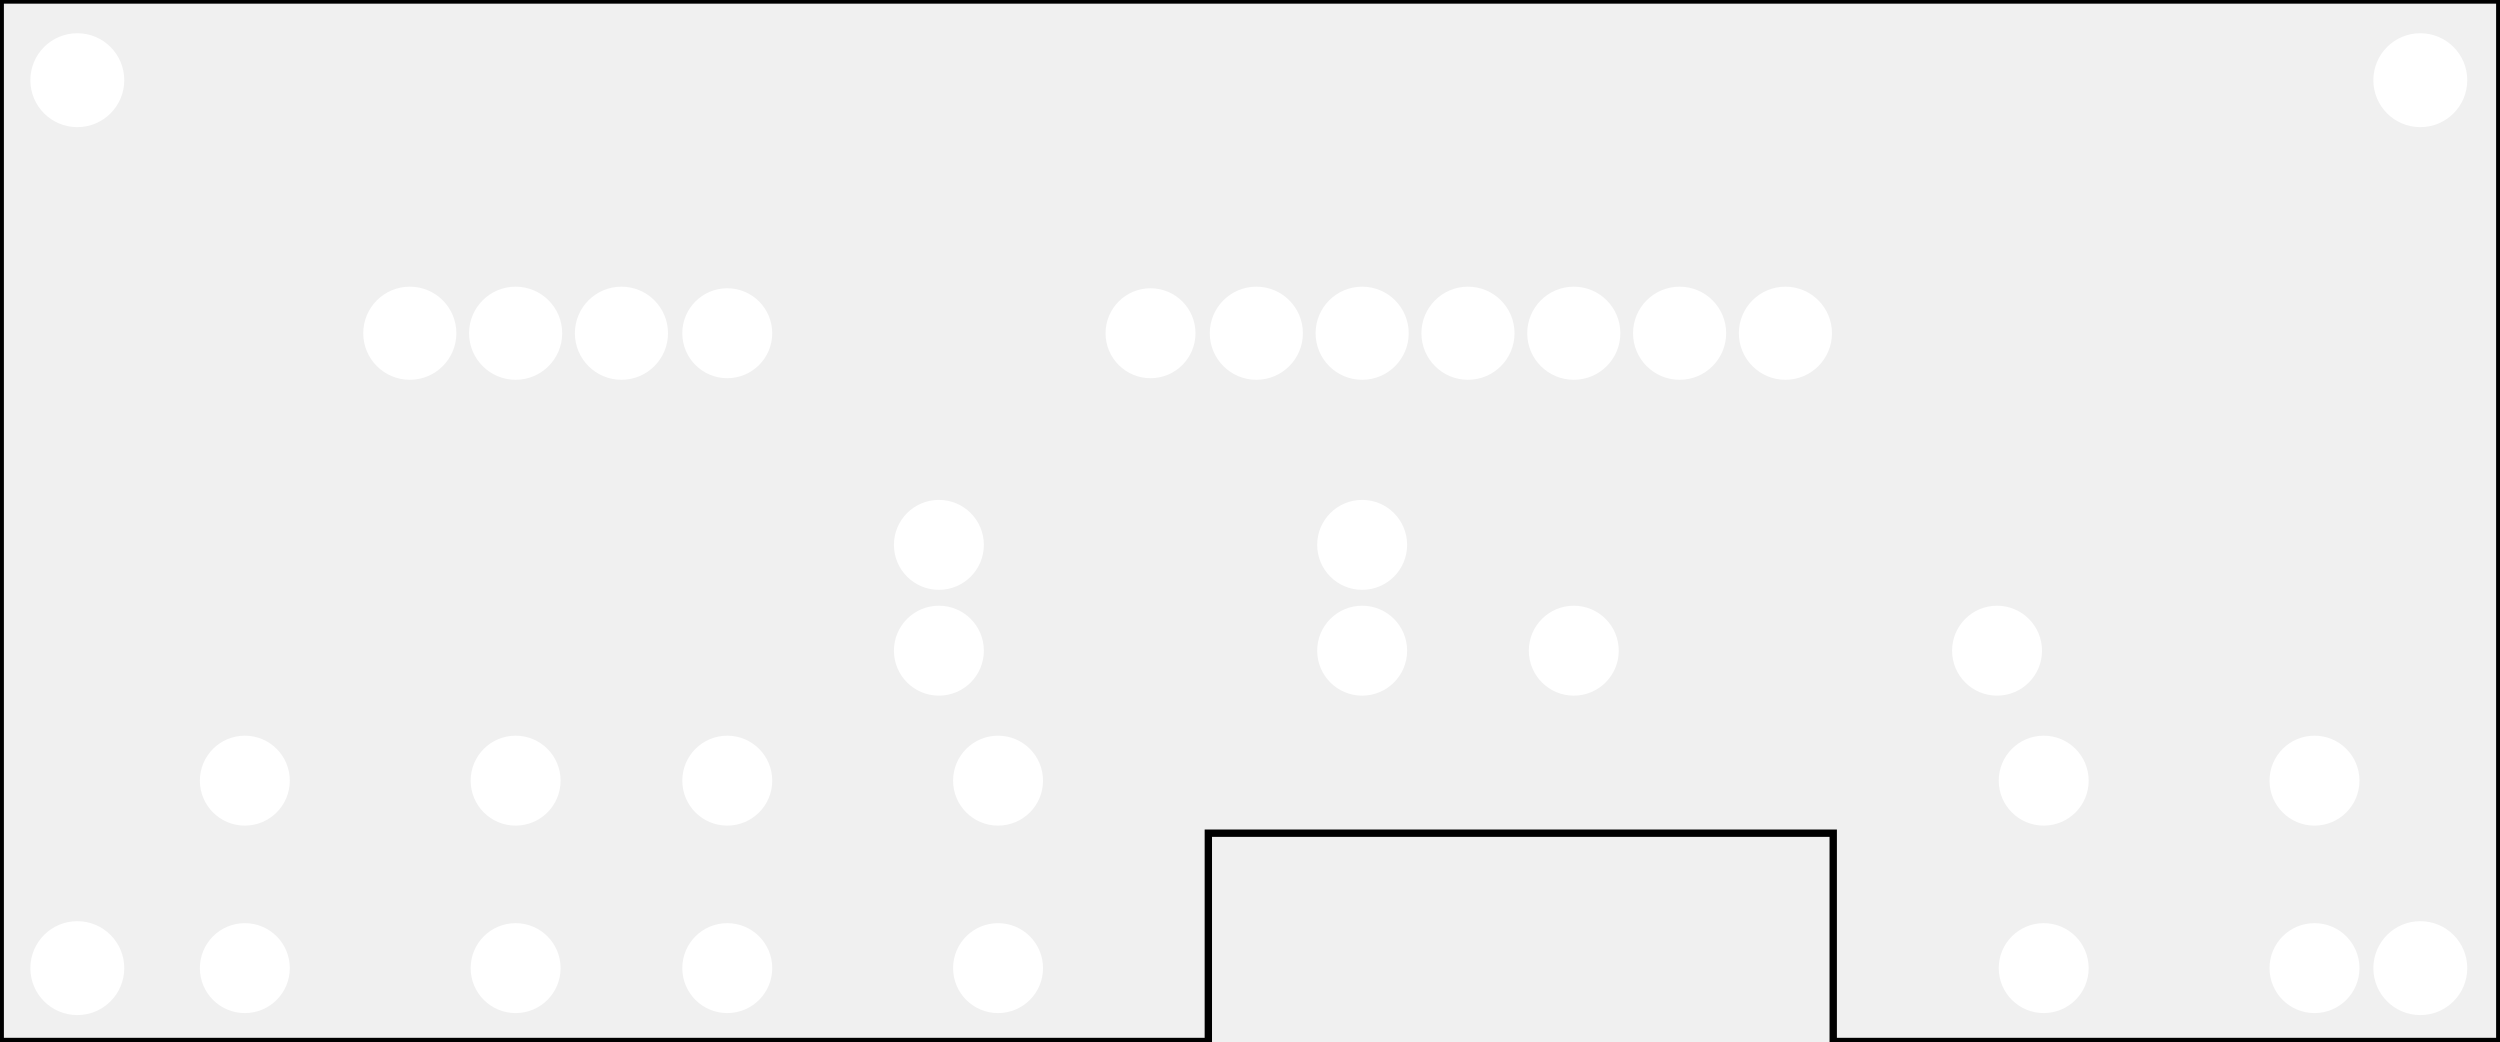
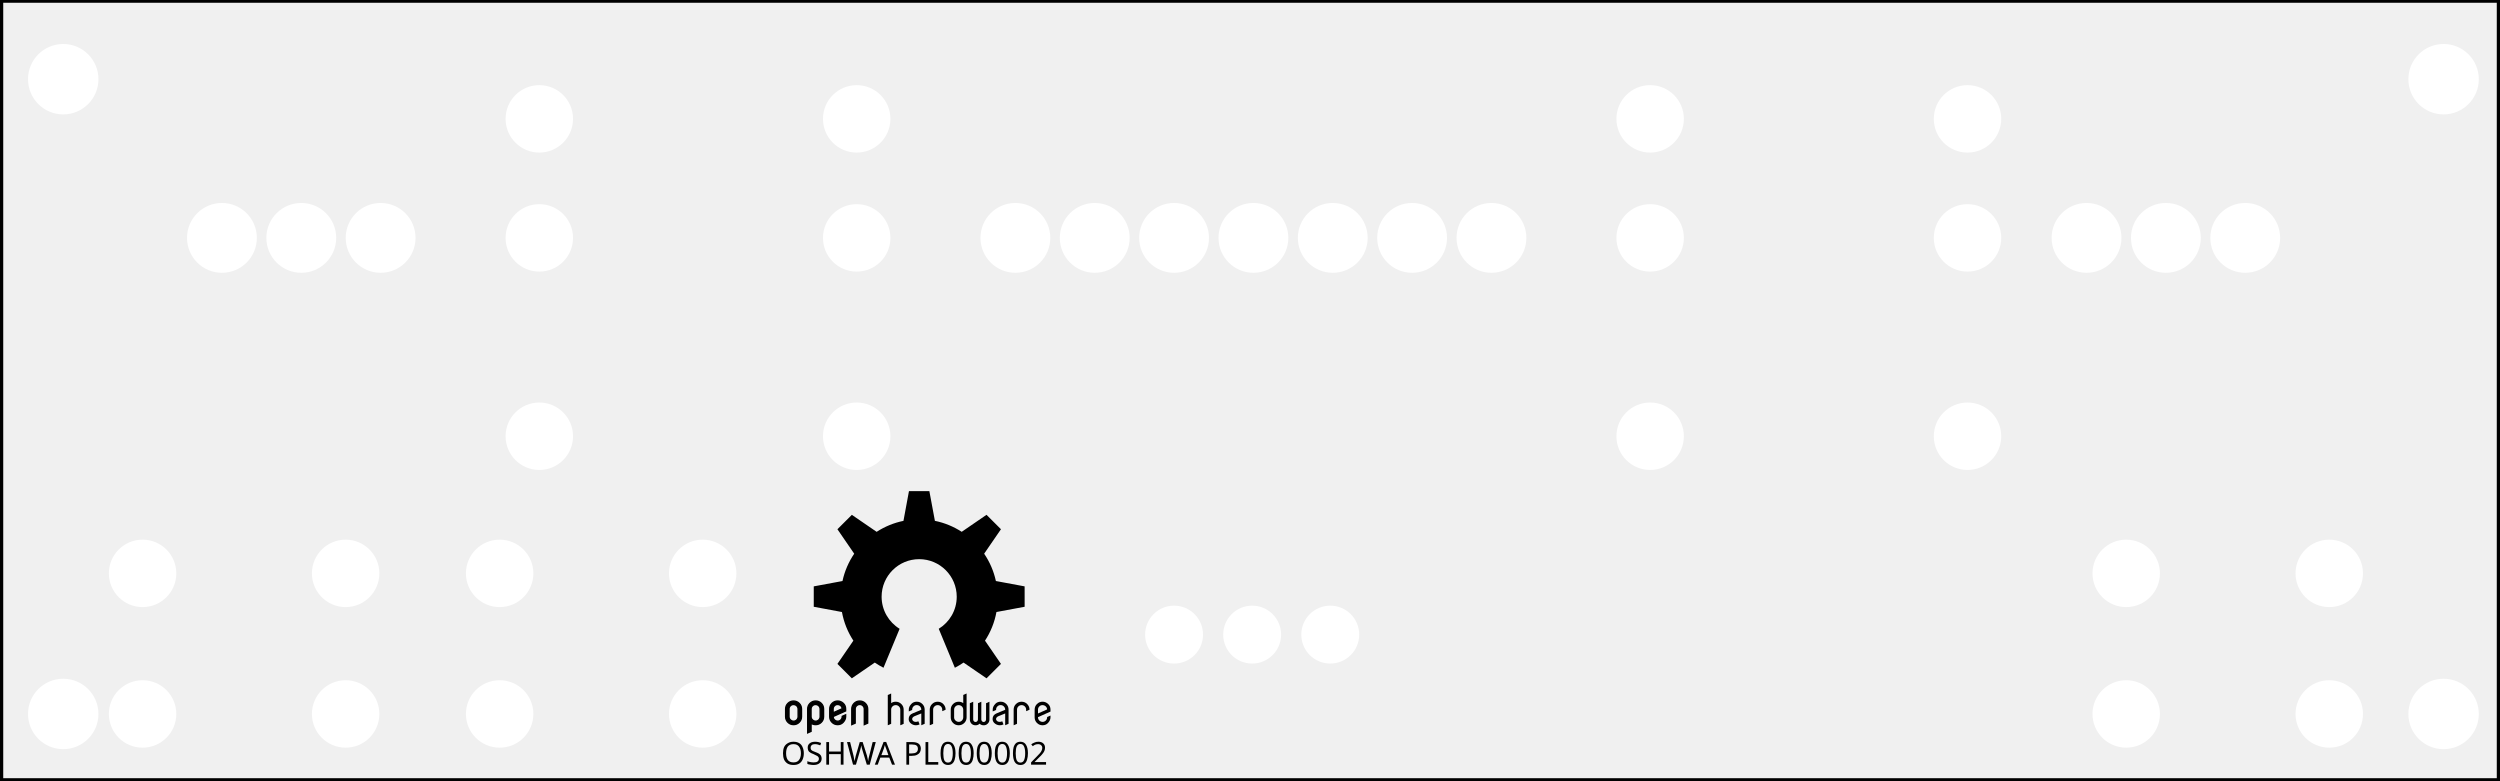
- <svg xmlns="http://www.w3.org/2000/svg" baseProfile="tiny" y="0in" x="0in" height="0.984in" width="2.362in" version="1.2" viewBox="0 0 170.078 70.866">
-   <g transform="matrix(-1, 0, 0, 1, 170.078, 0)">
-     <g partID="854390060">
-       <g transform="matrix(1, 0, 0, 1, 0, -771.024)">
+ <svg xmlns="http://www.w3.org/2000/svg" viewBox="0 0 226.772 70.866" x="0in" baseProfile="tiny" y="0in" version="1.2" width="3.15in" height="0.984in">
+   <g transform="matrix(-1, 0, 0, 1, 226.772, 0)">
+     <g partID="854477760">
+       <g transform="matrix(1, 0, 0, 1, 26.2205, -12.3809)">
        <g id="board">
          <g style="display:inline">
-             <path id="boardoutline" fill="none" d="m0,771.023,0,70.867,45.355,0,0,-14.173,42.519,0,0,14.173,82.204,0,0,-70.867,-170.078,0z" stroke-opacity="1" stroke-width="0.5" stroke="black" fill-opacity="1" style="stroke-miterlimit:4;stroke-dasharray:none;" />
+             <rect ry="2.22044e-15" stroke-width="0.5" id="boardoutline" x="-26.221" y="12.381" stroke="black" style="opacity:1;" width="226.772" height="70.866" fill="none" />
+           </g>
+         </g>
+       </g>
+     </g>
+     <g partID="854510760">
+       <g transform="translate(128.81,42.715)">
+         <g transform="matrix(-1, 0, 0, 1, 29.3934, 0)">
+           <g id="silkscreen0" _flipped_="1">
+             <g id="silkscreen0">
+               <path display="none" d="M173.403,80.382l-1.342,-0.25c-0.342,-0.063,-0.9,-0.167,-1.242,-0.229l-11.43,-2.125c-0.342,-0.065,-0.717,-0.384,-0.829,-0.715l-4.297,-10.021c-0.161,-0.31,-0.129,-0.796,0.066,-1.084L161.01,56.223c0.196,-0.287,0.518,-0.757,0.715,-1.044l0.772,-1.124c0.196,-0.287,0.156,-0.722,-0.091,-0.971l-0.964,-0.964l-0.894,-0.894l-2.795,-2.797l-0.896,-0.894l-2.794,-2.796l-0.896,-0.895l-0.964,-0.964c-0.248,-0.248,-0.682,-0.287,-0.969,-0.091l-1.126,0.77c-0.287,0.196,-0.756,0.518,-1.043,0.717L139.125,51.1c-0.286,0.196,-0.776,0.232,-1.088,0.079l-9.717,-3.976c-0.329,-0.111,-0.652,-0.48,-0.717,-0.821l-2.217,-11.913c-0.065,-0.344,-0.169,-0.9,-0.231,-1.243l-0.248,-1.342c-0.065,-0.342,-0.402,-0.62,-0.747,-0.62l-1.364,0l-1.264,0l-3.952,0l-1.264,0l-3.952,0l-1.264,0l-1.362,0c-0.35,0,-0.686,0.278,-0.747,0.621l-0.248,1.341c-0.065,0.343,-0.169,0.899,-0.23,1.243l-2.218,11.913c-0.065,0.342,-0.384,0.713,-0.717,0.821l-9.716,3.976c-0.311,0.153,-0.801,0.118,-1.088,-0.079L84.832,44.278c-0.287,-0.196,-0.756,-0.519,-1.043,-0.717l-1.125,-0.77c-0.287,-0.196,-0.722,-0.156,-0.969,0.091l-0.964,0.964l-0.896,0.895l-2.796,2.797l-0.894,0.894l-2.795,2.796l-0.896,0.894l-0.964,0.964c-0.248,0.248,-0.287,0.684,-0.091,0.971l0.77,1.124c0.196,0.287,0.518,0.757,0.717,1.044l6.681,9.733c0.196,0.288,0.227,0.774,0.067,1.083l-4.296,10.023c-0.116,0.326,-0.487,0.648,-0.829,0.714l-11.43,2.126c-0.343,0.064,-0.901,0.168,-1.243,0.228l-1.342,0.248c-0.342,0.065,-0.621,0.402,-0.621,0.749l0,1.365l0,1.264l0,3.951l0,1.264l0,3.949l0,1.264l0,1.365c0,0.349,0.28,0.685,0.622,0.747l1.341,0.248c0.343,0.065,0.9,0.169,1.243,0.232l11.088,2.064c0.342,0.064,0.707,0.386,0.812,0.717l4.266,10.663c0.153,0.312,0.118,0.802,-0.081,1.089l-6.278,9.149c-0.196,0.288,-0.519,0.757,-0.717,1.042l-0.77,1.126c-0.196,0.286,-0.156,0.722,0.091,0.969l0.965,0.964l0.895,0.895l2.797,2.797l0.894,0.894l2.795,2.795l0.896,0.894l0.965,0.964c0.247,0.247,0.683,0.286,0.97,0.091l1.124,-0.769c0.286,-0.196,0.755,-0.519,1.042,-0.717l8.951,-6.14c0.286,-0.196,0.768,-0.213,1.066,-0.038l1.859,1.046c0.305,0.166,0.81,0.43,1.12,0.587l1.924,0.986c0.31,0.158,0.672,0.024,0.805,-0.299l0.826,-1.995c0.133,-0.323,0.352,-0.847,0.483,-1.169l7.764,-18.763c0.134,-0.321,0.352,-0.847,0.483,-1.168l0.55,-1.329c0.133,-0.321,-0.002,-0.733,-0.3,-0.914l-1.226,-0.75c-0.227,-0.139,-0.534,-0.378,-0.775,-0.593c-4.427,-2.834,-7.361,-7.793,-7.361,-13.437c0,-8.812,7.143,-15.954,15.953,-15.954s15.954,7.142,15.954,15.954c0,5.645,-2.935,10.603,-7.361,13.437c-0.242,0.219,-0.548,0.456,-0.775,0.593l-1.226,0.75c-0.298,0.181,-0.43,0.592,-0.299,0.914l0.55,1.329c0.134,0.323,0.352,0.847,0.482,1.168l7.764,18.763c0.134,0.322,0.352,0.847,0.482,1.169l0.828,1.995c0.133,0.323,0.495,0.456,0.805,0.299l1.924,-0.986c0.31,-0.159,0.815,-0.422,1.12,-0.587l1.858,-1.046c0.3,-0.175,0.78,-0.16,1.066,0.038l8.951,6.14c0.286,0.196,0.757,0.519,1.041,0.717l1.127,0.769c0.286,0.196,0.721,0.156,0.967,-0.091l0.964,-0.964l0.896,-0.894l2.794,-2.796l0.896,-0.894l2.797,-2.796l0.894,-0.895l0.965,-0.964c0.247,-0.248,0.286,-0.683,0.091,-0.969l-0.771,-1.126c-0.196,-0.285,-0.518,-0.754,-0.717,-1.041l-6.28,-9.149c-0.196,-0.287,-0.233,-0.776,-0.079,-1.089l4.266,-10.663c0.105,-0.331,0.471,-0.656,0.813,-0.717l11.088,-2.064c0.343,-0.065,0.902,-0.169,1.244,-0.231l1.34,-0.248c0.343,-0.065,0.621,-0.402,0.621,-0.747l0,-1.365l0,-1.264l0,-3.949l0,-1.264l0.001,-3.951l0,-1.264l0,-1.365C174.025,80.782,173.745,80.447,173.403,80.382" id="path3024" fill="black" />
+               <path d="M21.759,10.009c-0.196,-0.902,-0.562,-1.74,-1.065,-2.48l1.524,-2.22l-0.655,-0.655l-0.655,-0.654l-2.25,1.543c-0.73,-0.472,-1.552,-0.816,-2.434,-0.995l0,0l-0.502,-2.696l-0.925,0l-0.926,0L13.371,4.55l0,0c-0.881,0.179,-1.703,0.523,-2.434,0.995l-2.249,-1.543l-0.655,0.654L7.379,5.31l1.523,2.22c-0.502,0.74,-0.869,1.577,-1.064,2.48L5.231,10.494l0,0.925l0,0.926l2.557,0.476c0.173,0.945,0.532,1.824,1.038,2.599l-1.448,2.109l0.655,0.654l0.654,0.655l2.083,-1.429c0.251,0.173,0.515,0.33,0.789,0.47l1.463,-3.535c-0.979,-0.6,-1.633,-1.68,-1.633,-2.911c0,-1.882,1.525,-3.408,3.409,-3.408c1.882,0,3.407,1.526,3.407,3.408c0,1.233,-0.654,2.311,-1.632,2.911l1.463,3.535c0.274,-0.14,0.537,-0.298,0.79,-0.47l2.083,1.429l0.655,-0.655l0.654,-0.654l-1.447,-2.109c0.507,-0.775,0.866,-1.655,1.038,-2.599l2.558,-0.476l0,-0.926L24.366,10.494L21.759,10.009z" id="path3028" fill="black" />
+               <path d="M11.949,23.099l0,-2.75l0.306,-0.134l0,0.873c0.119,-0.085,0.257,-0.128,0.412,-0.128c0.199,0,0.37,0.07,0.51,0.21c0.142,0.141,0.213,0.31,0.213,0.508l0,1.288l-0.306,0.133l0,-1.416c-0.003,-0.118,-0.043,-0.217,-0.123,-0.294c-0.081,-0.08,-0.177,-0.12,-0.288,-0.12c-0.118,0,-0.218,0.04,-0.298,0.12c-0.079,0.079,-0.118,0.173,-0.119,0.283l0,0.011l0,1.283L11.949,23.099z" fill="black" />
+               <path d="M14.162,22.536c0,0.043,0.017,0.086,0.05,0.131c0.062,0.082,0.159,0.123,0.292,0.123c0.082,0,0.154,-0.019,0.216,-0.058l0.115,0.288c-0.099,0.053,-0.21,0.078,-0.331,0.078c-0.191,0,-0.36,-0.069,-0.508,-0.21c-0.099,-0.101,-0.149,-0.22,-0.149,-0.352c0,-0.006,0,-0.011,0,-0.014c0,-0.238,0.121,-0.405,0.366,-0.506l0.776,-0.323c0,-0.119,-0.039,-0.221,-0.12,-0.303s-0.182,-0.123,-0.304,-0.123c-0.106,0,-0.201,0.039,-0.283,0.119c-0.078,0.078,-0.12,0.174,-0.121,0.294l0,0.028l-0.306,0.136l0,-0.169c0,-0.178,0.077,-0.35,0.23,-0.512c0.131,-0.138,0.295,-0.205,0.493,-0.205c0.198,0,0.368,0.068,0.508,0.209c0.141,0.141,0.21,0.309,0.21,0.508l0,1.289l-0.306,0.133l0,-1.071l-0.63,0.256C14.228,22.346,14.162,22.432,14.162,22.536z" fill="black" />
+               <path d="M15.757,23.099l0,-1.42c0,-0.198,0.069,-0.368,0.211,-0.508c0.14,-0.14,0.308,-0.21,0.508,-0.21c0.201,0,0.373,0.07,0.508,0.21c0.143,0.145,0.213,0.315,0.213,0.508l0,0.008l-0.306,0.134l0,-0.137c-0.003,-0.118,-0.042,-0.217,-0.121,-0.295c-0.082,-0.079,-0.177,-0.119,-0.288,-0.119c-0.117,0,-0.216,0.04,-0.297,0.119c-0.082,0.081,-0.121,0.176,-0.121,0.289c0,0.003,0,0.004,0,0.006l0,1.283L15.757,23.099z" fill="black" />
+               <path d="M19.101,20.213l0,2.169c0,0.197,-0.07,0.368,-0.212,0.508c-0.142,0.14,-0.311,0.209,-0.509,0.209c-0.197,0,-0.368,-0.069,-0.508,-0.209c-0.141,-0.141,-0.21,-0.31,-0.21,-0.508l0,-0.703c0,-0.198,0.069,-0.368,0.21,-0.508c0.14,-0.141,0.309,-0.21,0.508,-0.21c0.156,0,0.296,0.042,0.417,0.129l0,-0.743L19.101,20.213zM17.967,22.375c0,0.118,0.042,0.216,0.128,0.295c0.088,0.079,0.184,0.119,0.297,0.119c0.107,0,0.2,-0.039,0.281,-0.119c0.079,-0.078,0.119,-0.176,0.123,-0.295l0,-0.691c-0.004,-0.118,-0.044,-0.216,-0.123,-0.294c-0.081,-0.08,-0.183,-0.119,-0.304,-0.119c-0.107,0,-0.2,0.039,-0.281,0.119c-0.079,0.079,-0.118,0.174,-0.119,0.283l0,0.011l0,0.691L17.967,22.375z" fill="black" />
+               <path d="M19.396,22.579L19.396,21.095l0.305,-0.134l-0.002,1.61c0,0.065,0.021,0.118,0.064,0.164c0.041,0.043,0.091,0.065,0.148,0.065c0.061,0,0.112,-0.022,0.153,-0.065c0.043,-0.046,0.065,-0.1,0.065,-0.163L20.13,22.57l0.003,-1.475l0.305,-0.134l-0.003,1.61c0,0.065,0.021,0.118,0.064,0.163s0.091,0.066,0.149,0.066c0.059,0,0.11,-0.022,0.152,-0.066c0.043,-0.043,0.065,-0.098,0.065,-0.163l0.003,-1.475l0.305,-0.134l0,1.62c0,0.143,-0.05,0.266,-0.153,0.366c-0.101,0.103,-0.224,0.153,-0.368,0.153c-0.149,0,-0.273,-0.05,-0.369,-0.147c-0.101,0.097,-0.224,0.147,-0.366,0.147c-0.153,0,-0.277,-0.05,-0.374,-0.147C19.447,22.85,19.397,22.726,19.396,22.579z" fill="black" />
+               <path d="M21.775,22.536c0,0.043,0.015,0.086,0.049,0.131c0.062,0.082,0.159,0.123,0.293,0.123c0.081,0,0.154,-0.019,0.216,-0.058l0.115,0.288c-0.1,0.053,-0.21,0.078,-0.33,0.078c-0.192,0,-0.36,-0.069,-0.508,-0.21c-0.099,-0.101,-0.149,-0.22,-0.149,-0.352c0,-0.006,0,-0.011,0,-0.014c0,-0.238,0.121,-0.405,0.365,-0.506l0.777,-0.323c0,-0.119,-0.04,-0.221,-0.121,-0.303c-0.079,-0.082,-0.181,-0.123,-0.303,-0.123c-0.107,0,-0.201,0.039,-0.282,0.119c-0.079,0.078,-0.119,0.174,-0.122,0.294l0,0.028l-0.305,0.136l0,-0.169c0,-0.178,0.076,-0.35,0.228,-0.512c0.129,-0.138,0.295,-0.205,0.492,-0.205c0.199,0,0.37,0.068,0.508,0.209c0.14,0.141,0.21,0.309,0.21,0.508l0,1.289l-0.306,0.133l0,-1.071l-0.629,0.256C21.841,22.346,21.775,22.432,21.775,22.536z" fill="black" />
+               <path d="M23.37,23.099l0,-1.42c0,-0.198,0.069,-0.368,0.21,-0.508c0.141,-0.14,0.31,-0.21,0.508,-0.21c0.202,0,0.373,0.07,0.51,0.21c0.141,0.145,0.212,0.315,0.212,0.508l0,0.008l-0.305,0.134l0,-0.137c-0.003,-0.118,-0.042,-0.217,-0.122,-0.295c-0.082,-0.079,-0.177,-0.119,-0.288,-0.119c-0.117,0,-0.215,0.04,-0.297,0.119c-0.082,0.081,-0.122,0.176,-0.122,0.289c0,0.003,0,0.004,0,0.006l0,1.283L23.37,23.099z" fill="black" />
+               <path d="M26.004,22.79c0.107,0,0.2,-0.04,0.283,-0.119c0.079,-0.078,0.119,-0.176,0.121,-0.295l0,-0.028l0.305,-0.134l0,0.168c0,0.178,-0.076,0.35,-0.228,0.511c-0.129,0.139,-0.295,0.206,-0.492,0.206c-0.199,0,-0.369,-0.069,-0.508,-0.21s-0.21,-0.309,-0.21,-0.508l0,-0.703c0,-0.198,0.069,-0.368,0.21,-0.508c0.14,-0.141,0.31,-0.211,0.508,-0.211c0.191,0,0.36,0.07,0.508,0.211c0.143,0.132,0.212,0.301,0.212,0.508l0,0.179L25.578,22.361c0,0.121,0.039,0.222,0.119,0.305C25.779,22.748,25.882,22.79,26.004,22.79zM25.981,21.27c-0.107,0,-0.201,0.039,-0.28,0.119c-0.081,0.081,-0.121,0.176,-0.121,0.289c0,0.003,0,0.004,0,0.006l0,0.344l0.827,-0.368c-0.006,-0.108,-0.046,-0.196,-0.119,-0.27C26.204,21.31,26.103,21.27,25.981,21.27z" fill="black" />
+               <path stroke-width="0.125" d="M3.397,20.9c-0.198,0,-0.368,0.07,-0.508,0.21c-0.141,0.14,-0.21,0.31,-0.21,0.508l0,0.702c0,0.197,0.069,0.368,0.21,0.508c0.14,0.141,0.309,0.21,0.508,0.21c0.2,0,0.369,-0.069,0.51,-0.21c0.141,-0.14,0.212,-0.31,0.212,-0.508l0,-0.702c0,-0.199,-0.071,-0.369,-0.212,-0.508C3.765,20.971,3.595,20.9,3.397,20.9zM3.814,22.317c-0.003,0.118,-0.043,0.217,-0.122,0.295c-0.082,0.08,-0.176,0.119,-0.283,0.119c-0.111,0,-0.21,-0.039,-0.296,-0.119c-0.086,-0.08,-0.128,-0.178,-0.128,-0.295l0,0l0,-0.69l0,-0.013c0.001,-0.11,0.041,-0.203,0.119,-0.282c0.08,-0.081,0.174,-0.119,0.281,-0.119c0.122,0,0.223,0.039,0.305,0.119c0.079,0.078,0.12,0.176,0.123,0.295L3.814,22.317L3.814,22.317z" stroke="black" fill="black" />
+               <path stroke-width="0.125" d="M5.403,20.9c-0.199,0,-0.369,0.07,-0.51,0.21c-0.141,0.14,-0.211,0.31,-0.211,0.508l0,2.168l0.305,-0.134l0,-0.743c0.12,0.088,0.26,0.129,0.417,0.129c0.198,0,0.368,-0.069,0.508,-0.21c0.141,-0.14,0.21,-0.31,0.21,-0.508l0,-0.702c0,-0.199,-0.07,-0.369,-0.21,-0.508C5.77,20.97,5.6,20.9,5.403,20.9zM5.814,22.317c-0.003,0.118,-0.043,0.217,-0.122,0.295c-0.082,0.08,-0.176,0.119,-0.283,0.119c-0.11,0,-0.209,-0.039,-0.296,-0.119c-0.086,-0.08,-0.128,-0.178,-0.128,-0.295l0,0l0,-0.69l0,-0.013c0.001,-0.11,0.041,-0.203,0.12,-0.282c0.08,-0.081,0.173,-0.119,0.28,-0.119c0.123,0,0.225,0.039,0.306,0.119c0.078,0.078,0.119,0.176,0.121,0.295L5.814,22.317L5.814,22.317z" stroke="black" fill="black" />
+               <path stroke-width="0.125" d="M7.4,20.9c-0.198,0,-0.368,0.07,-0.508,0.21c-0.141,0.14,-0.21,0.31,-0.21,0.508l0,0.702c0,0.197,0.069,0.368,0.21,0.508c0.139,0.141,0.309,0.21,0.508,0.21s0.363,-0.068,0.493,-0.206c0.153,-0.163,0.229,-0.333,0.229,-0.511l0,-0.169l-0.305,0.136l0,0.027c-0.002,0.118,-0.043,0.218,-0.122,0.295c-0.082,0.081,-0.176,0.12,-0.283,0.12c-0.122,0,-0.223,-0.041,-0.303,-0.123c-0.081,-0.082,-0.121,-0.184,-0.121,-0.304l1.134,-0.506l0,-0.179c0,-0.206,-0.07,-0.376,-0.211,-0.508C7.76,20.97,7.59,20.9,7.4,20.9zM6.987,21.968l0,-0.344c0,-0.001,0,-0.004,0,-0.007c0,-0.111,0.04,-0.208,0.119,-0.288c0.081,-0.081,0.174,-0.119,0.281,-0.119c0.123,0,0.224,0.039,0.306,0.119c0.074,0.073,0.114,0.164,0.119,0.271L6.987,21.968z" stroke="black" fill="black" />
+               <path stroke-width="0.125" d="M9.911,21.11c-0.143,-0.14,-0.313,-0.21,-0.51,-0.21c-0.198,0,-0.368,0.069,-0.508,0.21c-0.14,0.14,-0.21,0.31,-0.21,0.508l0,1.42l0.306,-0.134l0,-1.282c0,-0.001,0,-0.003,0,-0.006c0,-0.114,0.04,-0.208,0.122,-0.287c0.083,-0.082,0.182,-0.121,0.296,-0.121c0.111,0,0.207,0.039,0.289,0.12c0.078,0.077,0.119,0.174,0.122,0.294l0,1.416l0.306,-0.134l0,-1.288C10.123,21.42,10.052,21.25,9.911,21.11z" stroke="black" fill="black" />
+             </g>
+           </g>
+         </g>
+       </g>
+     </g>
+     <g partID="854511900">
+       <g transform="translate(123.742,66.7994)">
+         <g transform="matrix(-1, 0, 0, 1, 40.2052, 0)">
+           <g id="silkscreen0" _flipped_="1">
+             <text font-size="2.872" text-anchor="middle" stroke-width="0" xml:space="preserve" id="label" x="20.103" y="2.585" font-family="OCRA" fill="black">OSHWA PL000002</text>
+           </g>
+         </g>
+       </g>
+     </g>
+     <g partID="854483360">
+       <g transform="translate(127.434,54.3734)">
+         <g transform="matrix(2.22045e-16,1,-1,2.22045e-16,0,0)">
+           <g transform="matrix(1, 0, 0, 1, -2.69291, -1.04232)">
+             <g id="copper0">
+               <g gorn="0.3.0.0.0" style="display:inline">
+                 <g transform="rotate(-90)">
+                   <g>
+                     <g>
+                       <circle stroke-opacity="1" r="1.559" stroke-width="2.137" id="connector0pin" gorn="0.3.0.0.0.0.0.0" stroke="white" style="display:inline;stroke-miterlimit:4;stroke-dasharray:none;" cx="-8.2" cy="5.906" fill="white" />
+                     </g>
+                   </g>
+                 </g>
+                 <g transform="rotate(-90)">
+                   <g>
+                     <g>
+                       <circle stroke-opacity="1" r="1.559" stroke-width="2.137" id="connector2pin" gorn="0.3.0.0.0.1.0.0" stroke="white" style="display:inline;stroke-miterlimit:4;stroke-dasharray:none;" cx="-22.373" cy="5.906" fill="white" />
+                     </g>
+                   </g>
+                 </g>
+                 <g transform="rotate(-90)">
+                   <g>
+                     <g>
+                       <circle stroke-opacity="1" r="1.559" stroke-width="2.137" id="connector1pin" gorn="0.3.0.0.0.2.0.0" stroke="white" style="display:inline;stroke-miterlimit:4;stroke-dasharray:none;" cx="-15.286" cy="5.906" fill="white" />
+                     </g>
+                   </g>
+                 </g>
+               </g>
+             </g>
          </g>
        </g>
      </g>
    </g>
    <g partID="854368770">
-       <g transform="translate(0.973,1.02135)">
-         <g id="copper0">
-           <circle id="nonconn0" fill="white" r="2.835" cy="4.435" stroke-width="0.72" stroke="white" cx="4.435" />
+       <g transform="translate(0.641344,2.75134)">
+         <g id="copper0">
+           <circle r="2.835" stroke-width="0.72" id="nonconn0" stroke="white" cx="4.435" cy="4.435" fill="white" />
        </g>
      </g>
    </g>
    <g partID="854369640">
-       <g transform="translate(160.397,61.4395)">
-         <g id="copper0">
-           <circle id="nonconn0" fill="white" r="2.835" cy="4.435" stroke-width="0.72" stroke="white" cx="4.435" />
+       <g transform="translate(216.642,60.3514)">
+         <g id="copper0">
+           <circle r="2.835" stroke-width="0.72" id="nonconn0" stroke="white" cx="4.435" cy="4.435" fill="white" />
        </g>
      </g>
    </g>
    <g partID="854368800">
-       <g transform="translate(0.972992,61.4395)">
-         <g id="copper0">
-           <circle id="nonconn0" fill="white" r="2.835" cy="4.435" stroke-width="0.72" stroke="white" cx="4.435" />
+       <g transform="translate(0.641336,60.3514)">
+         <g id="copper0">
+           <circle r="2.835" stroke-width="0.72" id="nonconn0" stroke="white" cx="4.435" cy="4.435" fill="white" />
        </g>
      </g>
    </g>
    <g partID="854369610">
-       <g transform="translate(160.397,1.02134)">
-         <g id="copper0">
-           <circle id="nonconn0" fill="white" r="2.835" cy="4.435" stroke-width="0.72" stroke="white" cx="4.435" />
+       <g transform="translate(216.642,2.75134)">
+         <g id="copper0">
+           <circle r="2.835" stroke-width="0.72" id="nonconn0" stroke="white" cx="4.435" cy="4.435" fill="white" />
        </g>
      </g>
    </g>
    <g partID="98280">
-       <g transform="translate(89.1077,19.5782)">
-         <g id="copper0">
-           <g id="copper1">
-             <circle id="connector0pin" fill="white" r="1.98" cy="3.096" stroke-width="2.16" stroke="white" cx="2.7" />
-             <circle id="connector1pin" fill="white" r="1.98" cy="3.096" stroke-width="2.16" stroke="white" cx="31.5" />
+       <g transform="translate(146.376,7.68999)">
+         <g id="copper0">
+           <g id="copper1">
+             <circle r="1.98" stroke-width="2.16" id="connector0pin" stroke="white" cx="2.7" cy="3.096" fill="white" />
+             <circle r="1.98" stroke-width="2.16" id="connector1pin" stroke="white" cx="31.5" cy="3.096" fill="white" />
          </g>
        </g>
      </g>
    </g>
    <g partID="88890">
-       <g transform="translate(147.248,17.6342)">
+       <g transform="translate(211.716,16.546)">
        <g transform="matrix(0,1,-1,0,0,0)">
          <g id="copper0">
-             <circle id="connector0pin" fill="white" r="2.088" cy="5.04" stroke-width="2.16" stroke="white" cx="5.04" />
-             <circle id="connector1pin" fill="white" r="2.088" cy="12.24" stroke-width="2.16" stroke="white" cx="5.04" />
-             <circle id="connector2pin" fill="white" r="2.088" cy="19.44" stroke-width="2.16" stroke="white" cx="5.04" />
-           </g>
-         </g>
-       </g>
-     </g>
-     <g partID="88310">
-       <g transform="translate(89.6477,17.6342)">
+             <circle r="2.088" stroke-width="2.16" id="connector0pin" stroke="white" cx="5.04" cy="5.04" fill="white" />
+             <circle r="2.088" stroke-width="2.16" id="connector1pin" stroke="white" cx="5.04" cy="12.24" fill="white" />
+             <circle r="2.088" stroke-width="2.16" id="connector2pin" stroke="white" cx="5.04" cy="19.44" fill="white" />
+           </g>
+         </g>
+       </g>
+     </g>
+     <g partID="854478530">
+       <g transform="translate(42.516,16.546)">
        <g transform="matrix(0,1,-1,0,0,0)">
          <g id="copper0">
-             <circle id="connector0pin" fill="white" r="2.088" cy="5.04" stroke-width="2.16" stroke="white" cx="5.04" />
-             <circle id="connector1pin" fill="white" r="2.088" cy="12.24" stroke-width="2.16" stroke="white" cx="5.04" />
-             <circle id="connector2pin" fill="white" r="2.088" cy="19.44" stroke-width="2.16" stroke="white" cx="5.04" />
-             <circle id="connector3pin" fill="white" r="2.088" cy="26.64" stroke-width="2.16" stroke="white" cx="5.04" />
-             <circle id="connector4pin" fill="white" r="2.088" cy="33.84" stroke-width="2.16" stroke="white" cx="5.04" />
-             <circle id="connector5pin" fill="white" r="2.088" cy="41.04" stroke-width="2.16" stroke="white" cx="5.04" />
+             <circle r="2.088" stroke-width="2.16" id="connector0pin" stroke="white" cx="5.04" cy="5.04" fill="white" />
+             <circle r="2.088" stroke-width="2.16" id="connector1pin" stroke="white" cx="5.04" cy="12.24" fill="white" />
+             <circle r="2.088" stroke-width="2.16" id="connector2pin" stroke="white" cx="5.04" cy="19.44" fill="white" />
+           </g>
+         </g>
+       </g>
+     </g>
+     <g partID="854499230">
+       <g transform="translate(139.716,16.546)">
+         <g transform="matrix(0,1,-1,0,0,0)">
+           <g id="copper0">
+             <circle r="2.088" stroke-width="2.16" id="connector0pin" stroke="white" cx="5.04" cy="5.04" fill="white" />
+             <circle r="2.088" stroke-width="2.16" id="connector1pin" stroke="white" cx="5.04" cy="12.24" fill="white" />
+             <circle r="2.088" stroke-width="2.16" id="connector2pin" stroke="white" cx="5.04" cy="19.44" fill="white" />
+             <circle r="2.088" stroke-width="2.16" id="connector3pin" stroke="white" cx="5.04" cy="26.64" fill="white" />
+             <circle r="2.088" stroke-width="2.16" id="connector4pin" stroke="white" cx="5.04" cy="33.84" fill="white" />
+             <circle r="2.088" stroke-width="2.16" id="connector5pin" stroke="white" cx="5.04" cy="41.04" fill="white" />
+             <circle r="2.088" stroke-width="2.16" id="connector6pin" stroke="white" cx="5.04" cy="48.24" fill="white" />
          </g>
        </g>
      </g>
    </g>
    <g partID="68060">
-       <g transform="translate(10.187,50.2718)">
-         <g id="copper0">
-           <circle id="connector0pad" fill="white" r="1.98" cy="15.602" stroke-width="2.16" stroke="white" cx="20.846" />
-           <circle id="connector1pad" fill="white" r="1.98" cy="15.602" stroke-width="2.16" stroke="white" cx="2.421" />
-           <circle id="connector2pad" fill="white" r="1.98" cy="2.846" stroke-width="2.16" stroke="white" cx="20.846" />
-           <circle id="connector3pad" fill="white" r="1.98" cy="2.846" stroke-width="2.16" stroke="white" cx="2.421" />
+       <g transform="translate(13.0298,49.1836)">
+         <g id="copper0">
+           <circle r="1.98" stroke-width="2.16" id="connector0pad" stroke="white" cx="20.846" cy="15.602" fill="white" />
+           <circle r="1.98" stroke-width="2.16" id="connector1pad" stroke="white" cx="2.421" cy="15.602" fill="white" />
+           <circle r="1.98" stroke-width="2.16" id="connector2pad" stroke="white" cx="20.846" cy="2.846" fill="white" />
+           <circle r="1.98" stroke-width="2.16" id="connector3pad" stroke="white" cx="2.421" cy="2.846" fill="white" />
        </g>
      </g>
    </g>
    <g partID="68090">
-       <g transform="translate(99.7613,50.2718)">
+       <g transform="translate(160.63,49.1836)">
        <g transform="matrix(1,0,0,1,0,0)">
          <g id="copper0">
-             <circle id="connector0pad" fill="white" r="1.98" cy="15.602" stroke-width="2.16" stroke="white" cx="20.846" />
-             <circle id="connector1pad" fill="white" r="1.98" cy="15.602" stroke-width="2.16" stroke="white" cx="2.421" />
-             <circle id="connector2pad" fill="white" r="1.98" cy="2.846" stroke-width="2.16" stroke="white" cx="20.846" />
-             <circle id="connector3pad" fill="white" r="1.98" cy="2.846" stroke-width="2.16" stroke="white" cx="2.421" />
+             <circle r="1.98" stroke-width="2.16" id="connector0pad" stroke="white" cx="20.846" cy="15.602" fill="white" />
+             <circle r="1.98" stroke-width="2.16" id="connector1pad" stroke="white" cx="2.421" cy="15.602" fill="white" />
+             <circle r="1.98" stroke-width="2.16" id="connector2pad" stroke="white" cx="20.846" cy="2.846" fill="white" />
+             <circle r="1.98" stroke-width="2.16" id="connector3pad" stroke="white" cx="2.421" cy="2.846" fill="white" />
          </g>
        </g>
      </g>
    </g>
    <g partID="68120">
-       <g transform="translate(132.587,50.2718)">
+       <g transform="translate(193.03,49.1836)">
        <g transform="matrix(1,0,0,1,0,0)">
          <g id="copper0">
-             <circle id="connector0pad" fill="white" r="1.98" cy="15.602" stroke-width="2.16" stroke="white" cx="20.846" />
-             <circle id="connector1pad" fill="white" r="1.98" cy="15.602" stroke-width="2.16" stroke="white" cx="2.421" />
-             <circle id="connector2pad" fill="white" r="1.98" cy="2.846" stroke-width="2.16" stroke="white" cx="20.846" />
-             <circle id="connector3pad" fill="white" r="1.98" cy="2.846" stroke-width="2.16" stroke="white" cx="2.421" />
+             <circle r="1.98" stroke-width="2.16" id="connector0pad" stroke="white" cx="20.846" cy="15.602" fill="white" />
+             <circle r="1.98" stroke-width="2.16" id="connector1pad" stroke="white" cx="2.421" cy="15.602" fill="white" />
+             <circle r="1.98" stroke-width="2.16" id="connector2pad" stroke="white" cx="20.846" cy="2.846" fill="white" />
+             <circle r="1.98" stroke-width="2.16" id="connector3pad" stroke="white" cx="2.421" cy="2.846" fill="white" />
+           </g>
+         </g>
+       </g>
+     </g>
+     <g partID="854485890">
+       <g transform="translate(45.576,18.49)">
+         <g id="copper0">
+           <g id="copper1">
+             <circle r="1.98" stroke-width="2.16" id="connector0pin" stroke="white" cx="2.7" cy="3.096" fill="white" />
+             <circle r="1.98" stroke-width="2.16" id="connector1pin" stroke="white" cx="31.5" cy="3.096" fill="white" />
+           </g>
+         </g>
+       </g>
+     </g>
+     <g partID="854485760">
+       <g transform="translate(45.576,7.68999)">
+         <g id="copper0">
+           <g id="copper1">
+             <circle r="1.98" stroke-width="2.16" id="connector0pin" stroke="white" cx="2.7" cy="3.096" fill="white" />
+             <circle r="1.98" stroke-width="2.16" id="connector1pin" stroke="white" cx="31.5" cy="3.096" fill="white" />
          </g>
        </g>
      </g>
    </g>
    <g partID="854396000">
-       <g transform="translate(31.5077,41.1782)">
-         <g id="copper0">
-           <g id="copper1">
-             <circle id="connector0pin" fill="white" r="1.98" cy="3.096" stroke-width="2.16" stroke="white" cx="2.7" />
-             <circle id="connector1pin" fill="white" r="1.98" cy="3.096" stroke-width="2.16" stroke="white" cx="31.5" />
+       <g transform="translate(45.576,36.49)">
+         <g id="copper0">
+           <g id="copper1">
+             <circle r="1.98" stroke-width="2.16" id="connector0pin" stroke="white" cx="2.7" cy="3.096" fill="white" />
+             <circle r="1.98" stroke-width="2.16" id="connector1pin" stroke="white" cx="31.5" cy="3.096" fill="white" />
          </g>
        </g>
      </g>
    </g>
    <g partID="854391280">
-       <g transform="translate(74.7077,41.1782)">
-         <g id="copper0">
-           <g id="copper1">
-             <circle id="connector0pin" fill="white" r="1.98" cy="3.096" stroke-width="2.16" stroke="white" cx="2.7" />
-             <circle id="connector1pin" fill="white" r="1.98" cy="3.096" stroke-width="2.16" stroke="white" cx="31.5" />
+       <g transform="translate(146.376,36.49)">
+         <g id="copper0">
+           <g id="copper1">
+             <circle r="1.98" stroke-width="2.16" id="connector0pin" stroke="white" cx="2.7" cy="3.096" fill="white" />
+             <circle r="1.98" stroke-width="2.16" id="connector1pin" stroke="white" cx="31.5" cy="3.096" fill="white" />
          </g>
        </g>
      </g>
    </g>
    <g partID="854391010">
-       <g transform="translate(74.7077,33.9782)">
-         <g id="copper0">
-           <g id="copper1">
-             <circle id="connector0pin" fill="white" r="1.98" cy="3.096" stroke-width="2.16" stroke="white" cx="2.7" />
-             <circle id="connector1pin" fill="white" r="1.98" cy="3.096" stroke-width="2.16" stroke="white" cx="31.5" />
+       <g transform="translate(146.376,18.49)">
+         <g id="copper0">
+           <g id="copper1">
+             <circle r="1.98" stroke-width="2.16" id="connector0pin" stroke="white" cx="2.7" cy="3.096" fill="white" />
+             <circle r="1.98" stroke-width="2.16" id="connector1pin" stroke="white" cx="31.5" cy="3.096" fill="white" />
          </g>
        </g>
      </g>
    </g>
  </g>
</svg>
